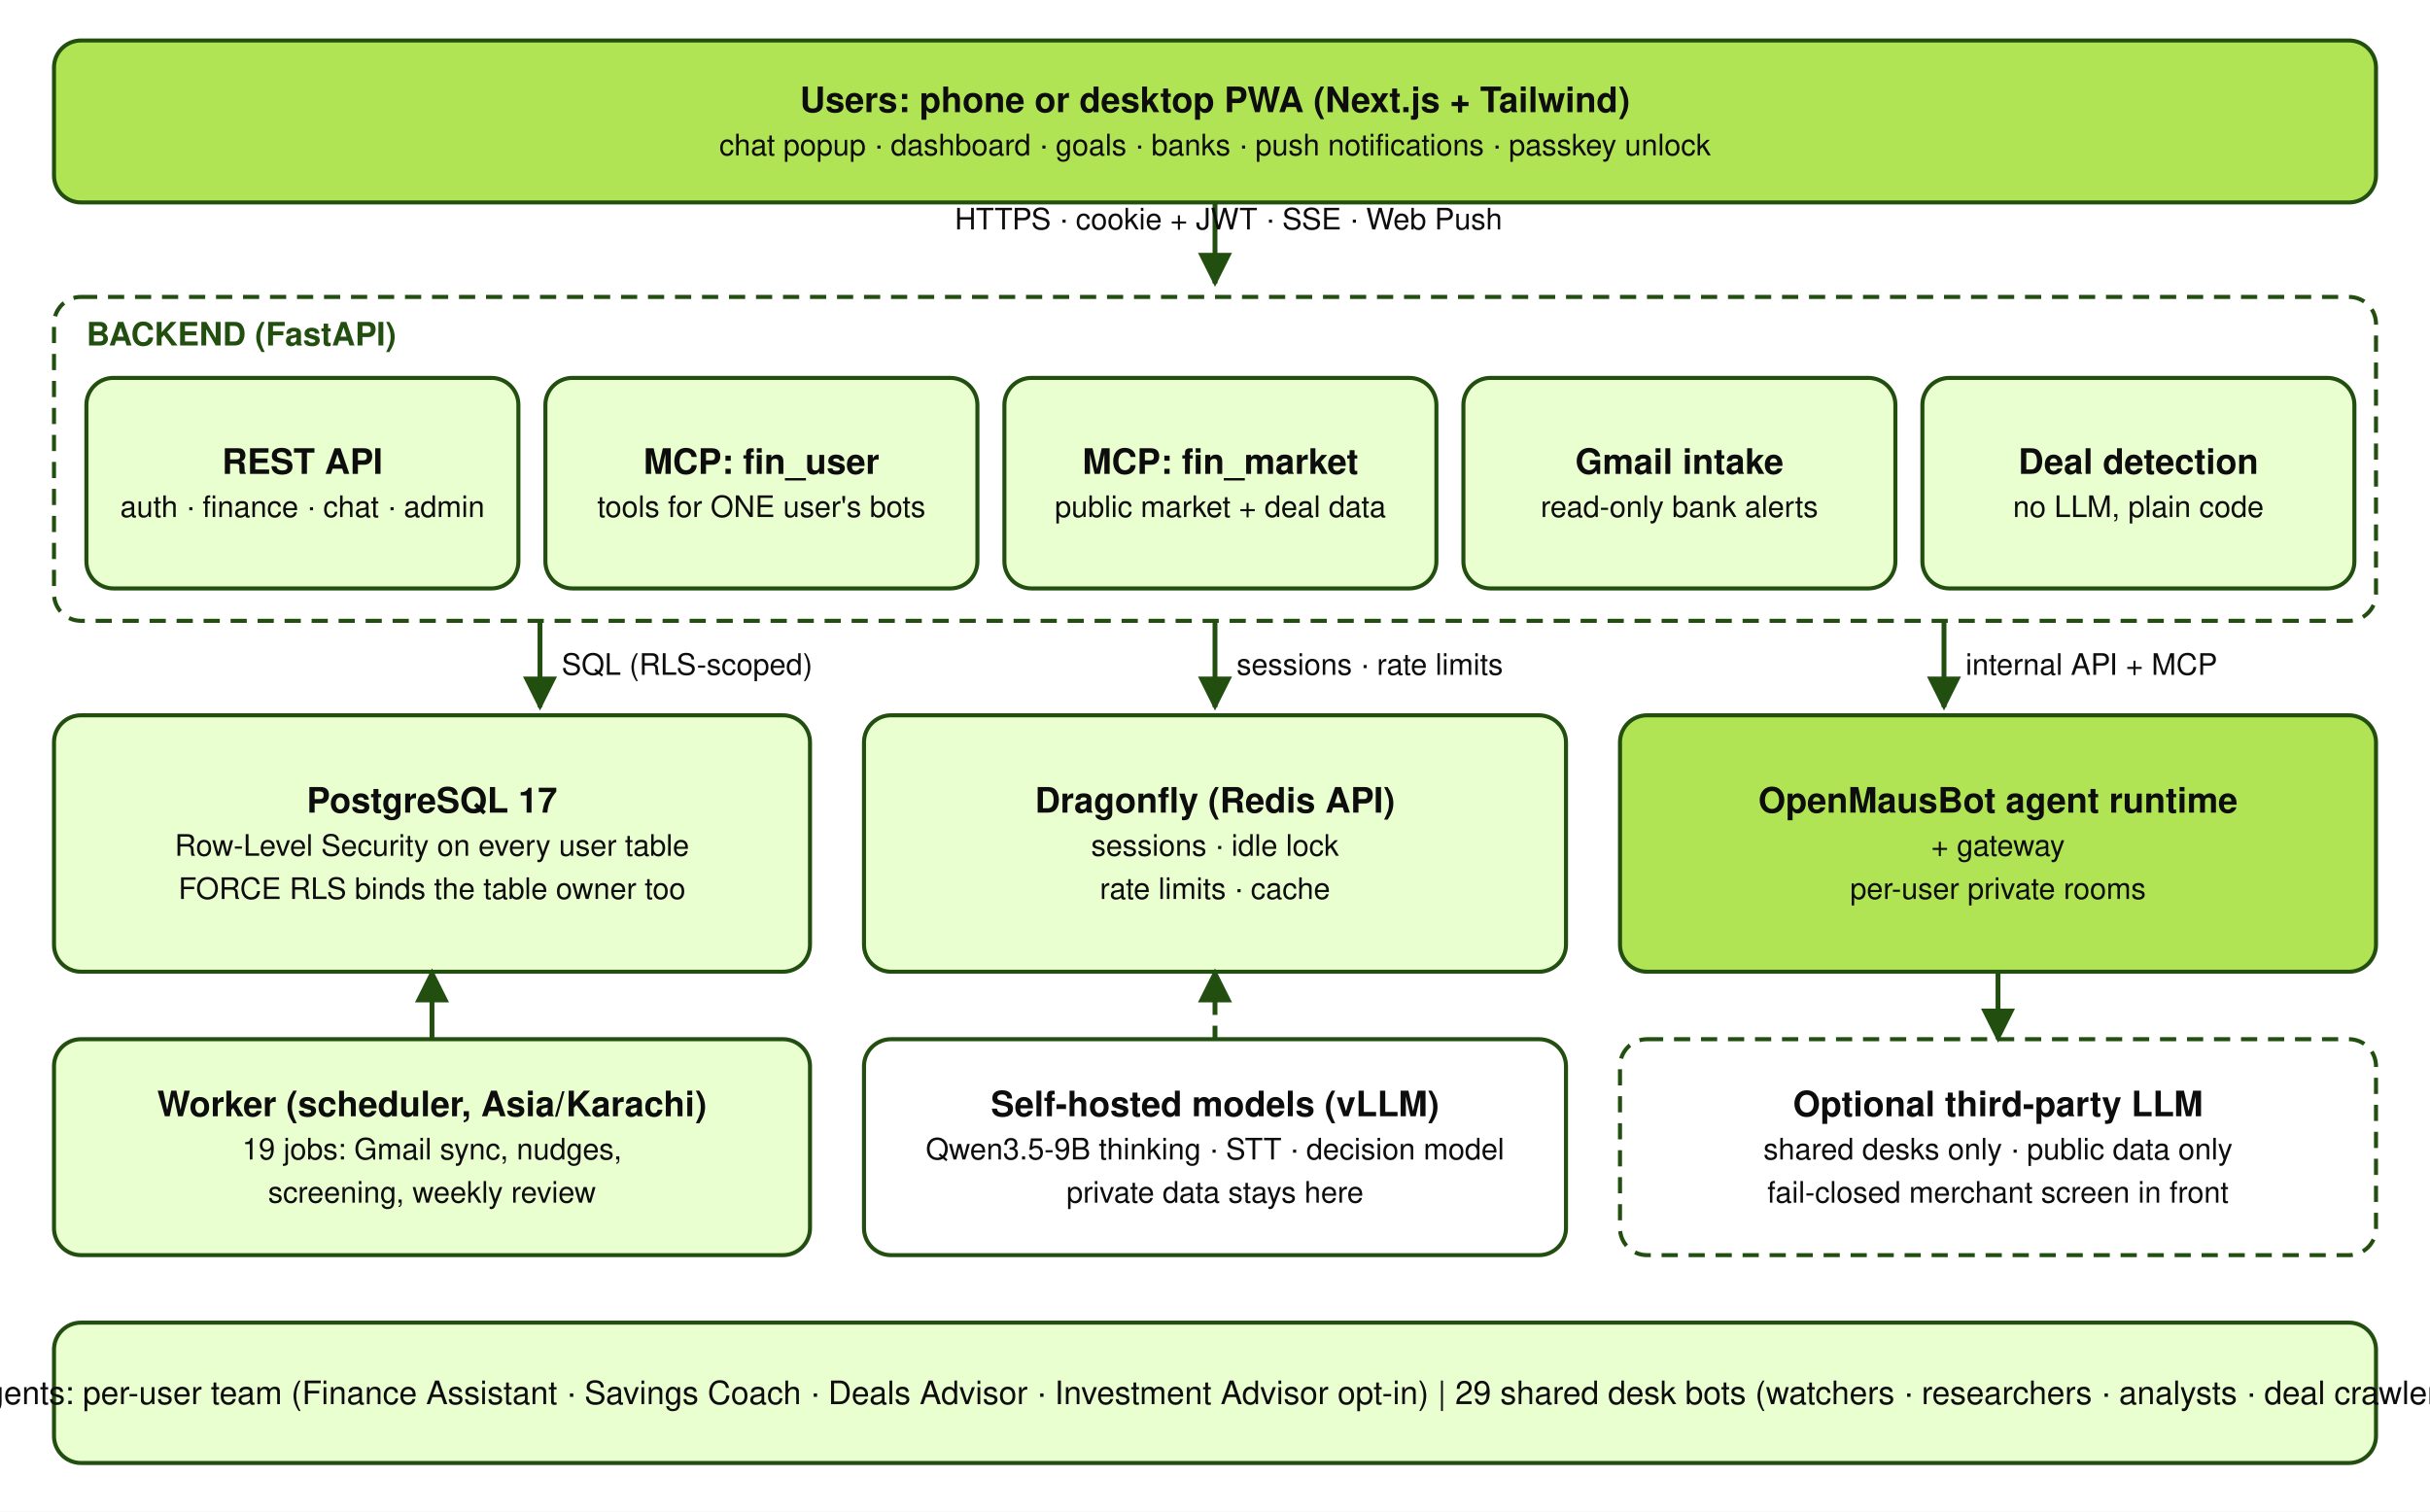
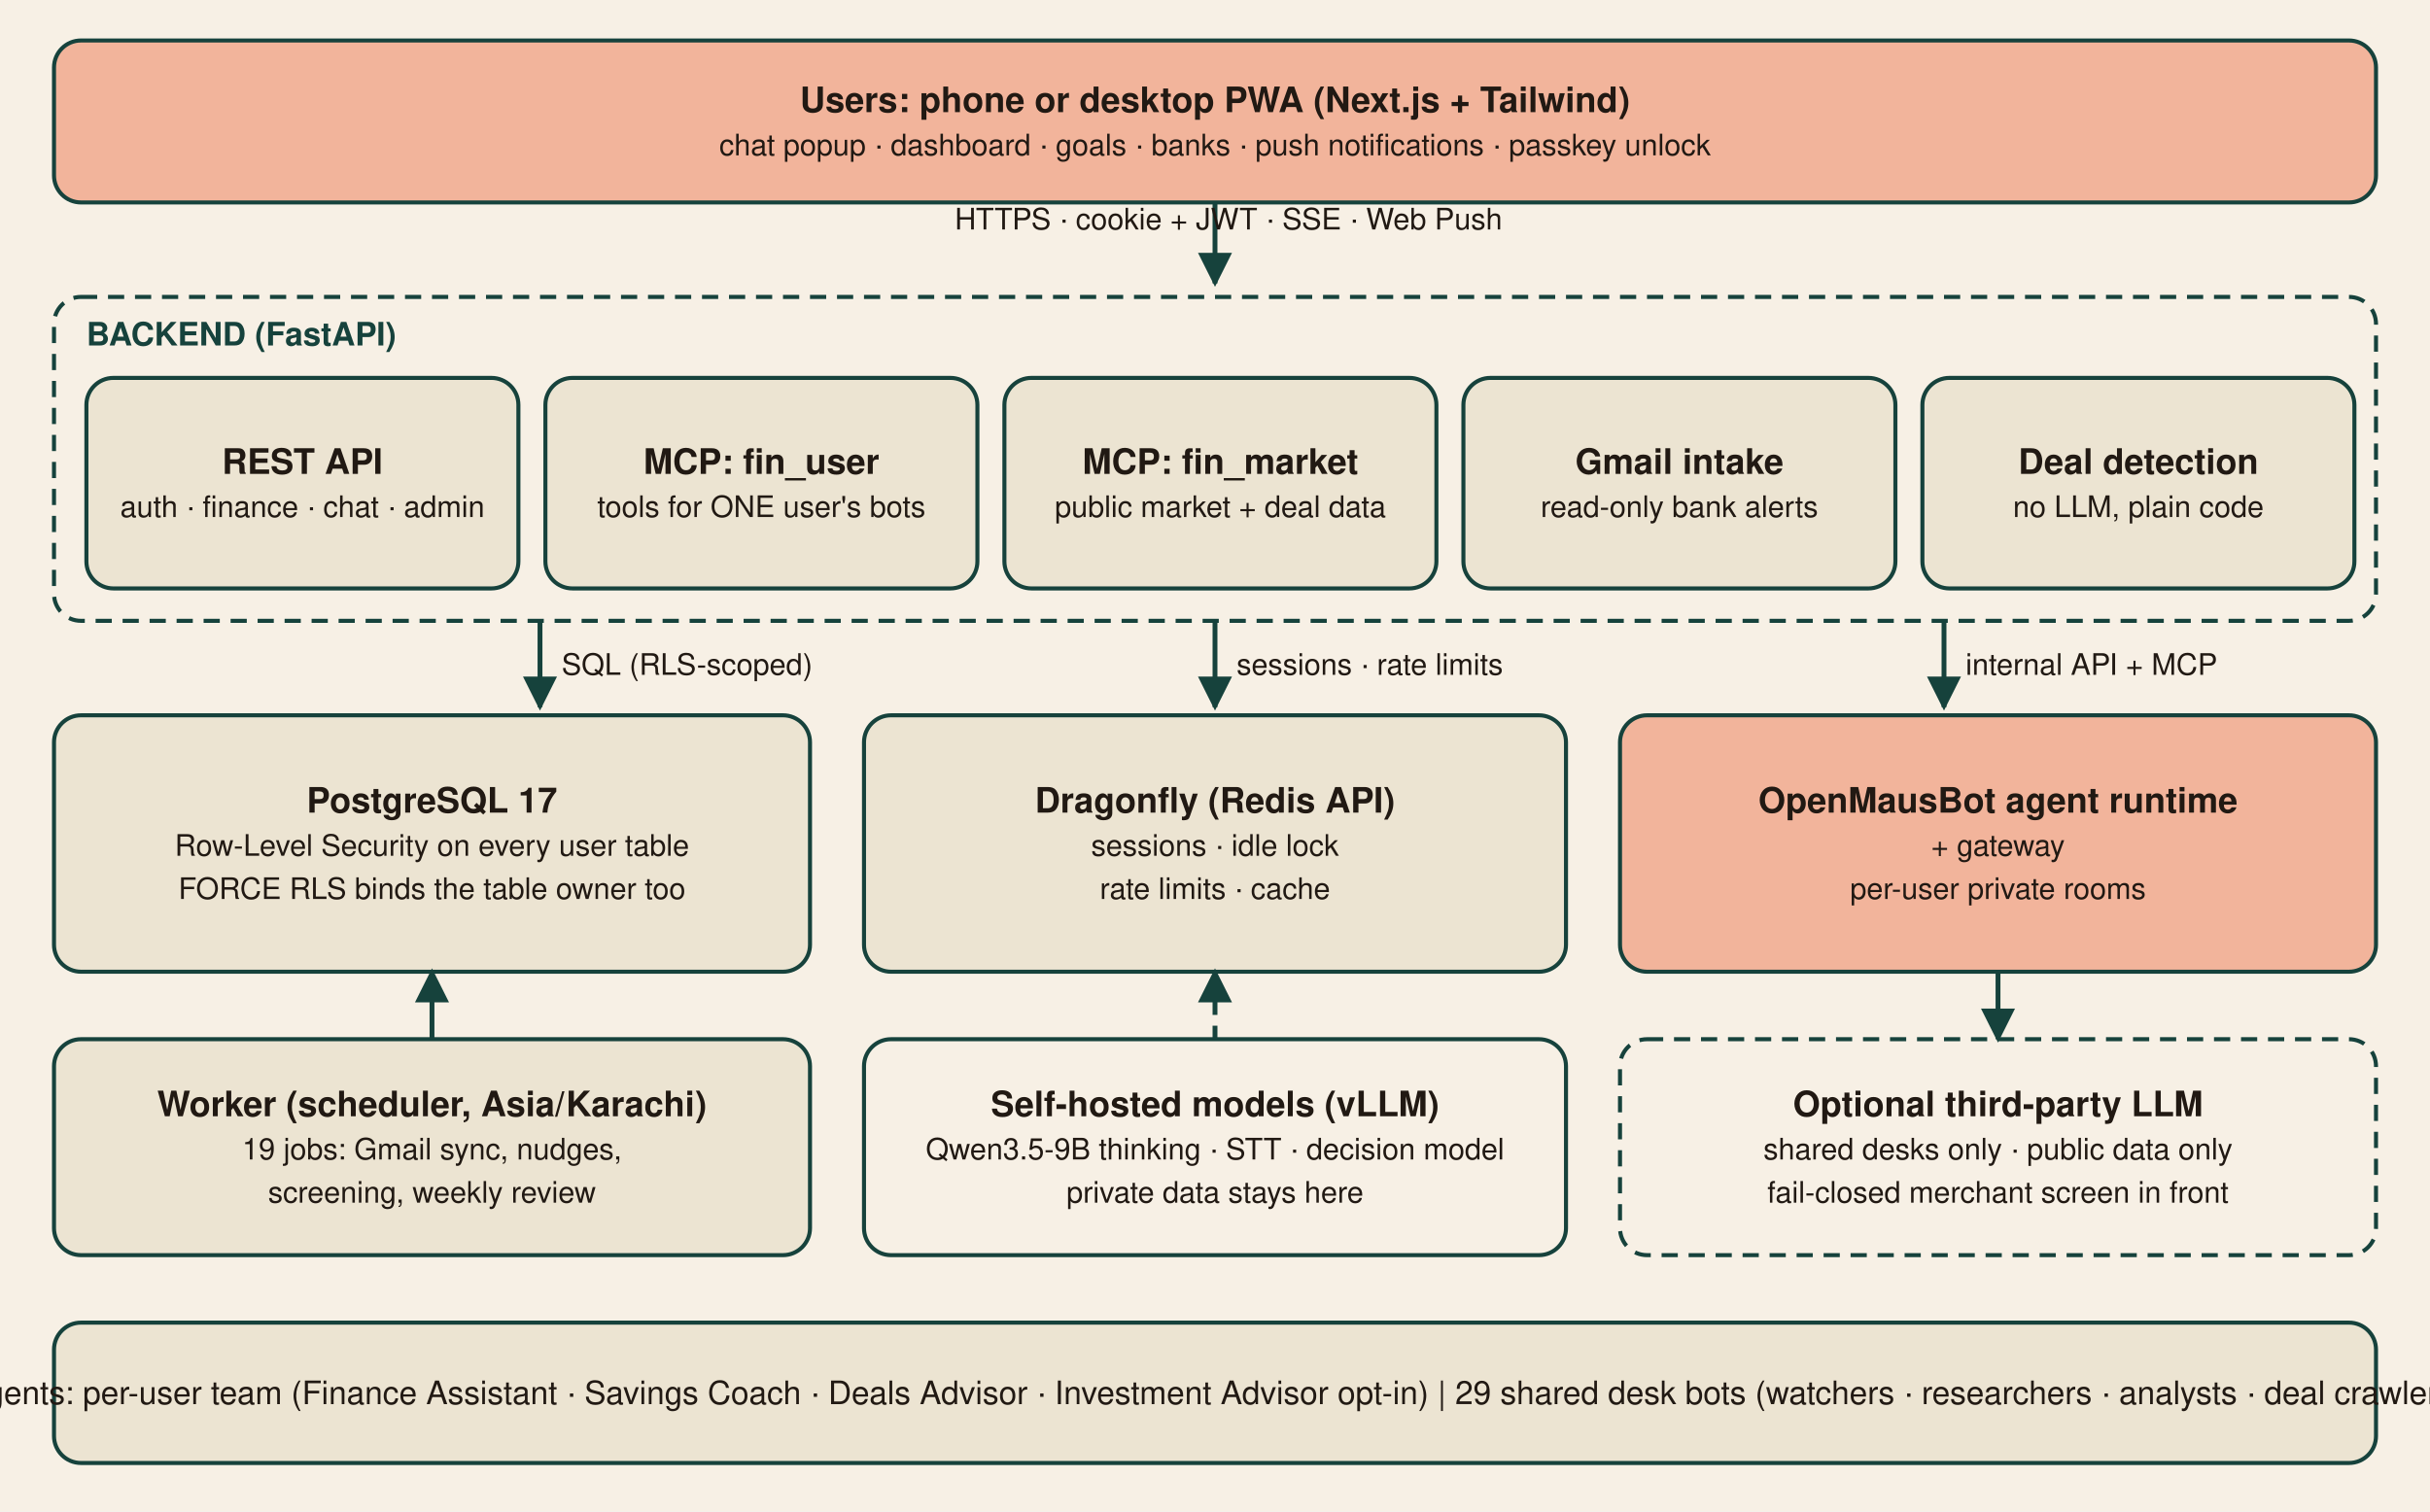
<svg xmlns="http://www.w3.org/2000/svg" viewBox="0 0 900 560" width="900" height="560" font-family="Helvetica,Arial,sans-serif">
  <defs>
    <marker id="a" viewBox="0 0 10 10" refX="9" refY="5" markerWidth="7" markerHeight="7" orient="auto-start-reverse">
-       <path d="M0 0L10 5L0 10z" fill="#224F10" />
+       <path d="M0 0L10 5L0 10z" fill="#16423C" />
    </marker>
  </defs>
-   <rect width="900" height="560" fill="#ffffff" />
-   <rect x="20" y="15" width="860" height="60" rx="10" fill="#B0E454" stroke="#224F10" stroke-width="1.5" />
-   <text x="450.0" y="41.55" text-anchor="middle" font-size="13" font-weight="700" fill="#0D0D0D">Users: phone or desktop PWA (Next.js + Tailwind)</text>
-   <text x="450.0" y="57.55" text-anchor="middle" font-size="11" font-weight="400" fill="#0D0D0D">chat popup · dashboard · goals · banks · push notifications · passkey unlock</text>
-   <line x1="450" y1="75" x2="450" y2="105" stroke="#224F10" stroke-width="1.8" marker-end="url(#a)" />
-   <text x="455.0" y="85.0" text-anchor="middle" font-size="11" font-weight="400" fill="#0D0D0D">HTTPS · cookie + JWT · SSE · Web Push</text>
-   <rect x="20" y="110" width="860" height="120" rx="10" fill="#ffffff" stroke="#224F10" stroke-width="1.5" stroke-dasharray="6 4" />
-   <text x="450.0" y="174.55" text-anchor="middle" font-size="13" font-weight="700" fill="#0D0D0D" />
-   <text x="32" y="128" text-anchor="start" font-size="12" font-weight="700" fill="#224F10">BACKEND (FastAPI)</text>
-   <rect x="32" y="140" width="160" height="78" rx="10" fill="#EAFFD0" stroke="#224F10" stroke-width="1.5" />
-   <text x="112.0" y="175.55" text-anchor="middle" font-size="13" font-weight="700" fill="#0D0D0D">REST API</text>
-   <text x="112.0" y="191.55" text-anchor="middle" font-size="11" font-weight="400" fill="#0D0D0D">auth · finance · chat · admin</text>
-   <rect x="202" y="140" width="160" height="78" rx="10" fill="#EAFFD0" stroke="#224F10" stroke-width="1.5" />
-   <text x="282.0" y="175.55" text-anchor="middle" font-size="13" font-weight="700" fill="#0D0D0D">MCP: fin_user</text>
-   <text x="282.0" y="191.55" text-anchor="middle" font-size="11" font-weight="400" fill="#0D0D0D">tools for ONE user's bots</text>
-   <rect x="372" y="140" width="160" height="78" rx="10" fill="#EAFFD0" stroke="#224F10" stroke-width="1.5" />
-   <text x="452.0" y="175.55" text-anchor="middle" font-size="13" font-weight="700" fill="#0D0D0D">MCP: fin_market</text>
-   <text x="452.0" y="191.55" text-anchor="middle" font-size="11" font-weight="400" fill="#0D0D0D">public market + deal data</text>
-   <rect x="542" y="140" width="160" height="78" rx="10" fill="#EAFFD0" stroke="#224F10" stroke-width="1.5" />
-   <text x="622.0" y="175.55" text-anchor="middle" font-size="13" font-weight="700" fill="#0D0D0D">Gmail intake</text>
-   <text x="622.0" y="191.55" text-anchor="middle" font-size="11" font-weight="400" fill="#0D0D0D">read-only bank alerts</text>
-   <rect x="712" y="140" width="160" height="78" rx="10" fill="#EAFFD0" stroke="#224F10" stroke-width="1.5" />
-   <text x="792.0" y="175.55" text-anchor="middle" font-size="13" font-weight="700" fill="#0D0D0D">Deal detection</text>
-   <text x="792.0" y="191.55" text-anchor="middle" font-size="11" font-weight="400" fill="#0D0D0D">no LLM, plain code</text>
-   <line x1="200" y1="230" x2="200" y2="262" stroke="#224F10" stroke-width="1.8" marker-end="url(#a)" />
-   <text x="208" y="250" text-anchor="start" font-size="11" font-weight="400" fill="#0D0D0D">SQL (RLS-scoped)</text>
-   <line x1="450" y1="230" x2="450" y2="262" stroke="#224F10" stroke-width="1.8" marker-end="url(#a)" />
-   <text x="458" y="250" text-anchor="start" font-size="11" font-weight="400" fill="#0D0D0D">sessions · rate limits</text>
-   <line x1="720" y1="230" x2="720" y2="262" stroke="#224F10" stroke-width="1.8" marker-end="url(#a)" />
-   <text x="728" y="250" text-anchor="start" font-size="11" font-weight="400" fill="#0D0D0D">internal API + MCP</text>
-   <rect x="20" y="265" width="280" height="95" rx="10" fill="#EAFFD0" stroke="#224F10" stroke-width="1.5" />
-   <text x="160.0" y="301.05" text-anchor="middle" font-size="13" font-weight="700" fill="#0D0D0D">PostgreSQL 17</text>
-   <text x="160.0" y="317.05" text-anchor="middle" font-size="11" font-weight="400" fill="#0D0D0D">Row-Level Security on every user table</text>
-   <text x="160.0" y="333.05" text-anchor="middle" font-size="11" font-weight="400" fill="#0D0D0D">FORCE RLS binds the table owner too</text>
-   <rect x="320" y="265" width="260" height="95" rx="10" fill="#EAFFD0" stroke="#224F10" stroke-width="1.5" />
-   <text x="450.0" y="301.05" text-anchor="middle" font-size="13" font-weight="700" fill="#0D0D0D">Dragonfly (Redis API)</text>
-   <text x="450.0" y="317.05" text-anchor="middle" font-size="11" font-weight="400" fill="#0D0D0D">sessions · idle lock</text>
-   <text x="450.0" y="333.05" text-anchor="middle" font-size="11" font-weight="400" fill="#0D0D0D">rate limits · cache</text>
-   <rect x="600" y="265" width="280" height="95" rx="10" fill="#B0E454" stroke="#224F10" stroke-width="1.5" />
-   <text x="740.0" y="301.05" text-anchor="middle" font-size="13" font-weight="700" fill="#0D0D0D">OpenMausBot agent runtime</text>
-   <text x="740.0" y="317.05" text-anchor="middle" font-size="11" font-weight="400" fill="#0D0D0D">+ gateway</text>
-   <text x="740.0" y="333.05" text-anchor="middle" font-size="11" font-weight="400" fill="#0D0D0D">per-user private rooms</text>
-   <rect x="20" y="385" width="280" height="80" rx="10" fill="#EAFFD0" stroke="#224F10" stroke-width="1.5" />
-   <text x="160.0" y="413.55" text-anchor="middle" font-size="13" font-weight="700" fill="#0D0D0D">Worker (scheduler, Asia/Karachi)</text>
-   <text x="160.0" y="429.55" text-anchor="middle" font-size="11" font-weight="400" fill="#0D0D0D">19 jobs: Gmail sync, nudges,</text>
-   <text x="160.0" y="445.55" text-anchor="middle" font-size="11" font-weight="400" fill="#0D0D0D">screening, weekly review</text>
-   <line x1="160" y1="385" x2="160" y2="360" stroke="#224F10" stroke-width="1.8" marker-end="url(#a)" />
-   <rect x="320" y="385" width="260" height="80" rx="10" fill="#ffffff" stroke="#224F10" stroke-width="1.5" />
-   <text x="450.0" y="413.55" text-anchor="middle" font-size="13" font-weight="700" fill="#0D0D0D">Self-hosted models (vLLM)</text>
-   <text x="450.0" y="429.55" text-anchor="middle" font-size="11" font-weight="400" fill="#0D0D0D">Qwen3.5-9B thinking · STT · decision model</text>
-   <text x="450.0" y="445.55" text-anchor="middle" font-size="11" font-weight="400" fill="#0D0D0D">private data stays here</text>
-   <rect x="600" y="385" width="280" height="80" rx="10" fill="#ffffff" stroke="#224F10" stroke-width="1.5" stroke-dasharray="6 4" />
-   <text x="740.0" y="413.55" text-anchor="middle" font-size="13" font-weight="700" fill="#0D0D0D">Optional third-party LLM</text>
-   <text x="740.0" y="429.55" text-anchor="middle" font-size="11" font-weight="400" fill="#0D0D0D">shared desks only · public data only</text>
-   <text x="740.0" y="445.55" text-anchor="middle" font-size="11" font-weight="400" fill="#0D0D0D">fail-closed merchant screen in front</text>
-   <line x1="740" y1="360" x2="740" y2="385" stroke="#224F10" stroke-width="1.8" marker-end="url(#a)" />
-   <line x1="450" y1="385" x2="450" y2="360" stroke="#224F10" stroke-width="1.8" marker-end="url(#a)" stroke-dasharray="5 4" />
-   <rect x="20" y="490" width="860" height="52" rx="10" fill="#EAFFD0" stroke="#224F10" stroke-width="1.5" />
-   <text x="450.0" y="520.2" text-anchor="middle" font-size="12" font-weight="400" fill="#0D0D0D">Agents: per-user team (Finance Assistant · Savings Coach · Deals Advisor · Investment Advisor opt-in)   |   29 shared desk bots (watchers · researchers · analysts · deal crawlers)</text>
+   <rect width="900" height="560" fill="#F7F0E5" />
+   <rect x="20" y="15" width="860" height="60" rx="10" fill="#F2B49B" stroke="#16423C" stroke-width="1.5" />
+   <text x="450.0" y="41.55" text-anchor="middle" font-size="13" font-weight="700" fill="#211913">Users: phone or desktop PWA (Next.js + Tailwind)</text>
+   <text x="450.0" y="57.55" text-anchor="middle" font-size="11" font-weight="400" fill="#211913">chat popup · dashboard · goals · banks · push notifications · passkey unlock</text>
+   <line x1="450" y1="75" x2="450" y2="105" stroke="#16423C" stroke-width="1.8" marker-end="url(#a)" />
+   <text x="455.0" y="85.0" text-anchor="middle" font-size="11" font-weight="400" fill="#211913">HTTPS · cookie + JWT · SSE · Web Push</text>
+   <rect x="20" y="110" width="860" height="120" rx="10" fill="#F7F0E5" stroke="#16423C" stroke-width="1.5" stroke-dasharray="6 4" />
+   <text x="450.0" y="174.55" text-anchor="middle" font-size="13" font-weight="700" fill="#211913" />
+   <text x="32" y="128" text-anchor="start" font-size="12" font-weight="700" fill="#16423C">BACKEND (FastAPI)</text>
+   <rect x="32" y="140" width="160" height="78" rx="10" fill="#ECE4D2" stroke="#16423C" stroke-width="1.5" />
+   <text x="112.0" y="175.55" text-anchor="middle" font-size="13" font-weight="700" fill="#211913">REST API</text>
+   <text x="112.0" y="191.55" text-anchor="middle" font-size="11" font-weight="400" fill="#211913">auth · finance · chat · admin</text>
+   <rect x="202" y="140" width="160" height="78" rx="10" fill="#ECE4D2" stroke="#16423C" stroke-width="1.5" />
+   <text x="282.0" y="175.55" text-anchor="middle" font-size="13" font-weight="700" fill="#211913">MCP: fin_user</text>
+   <text x="282.0" y="191.55" text-anchor="middle" font-size="11" font-weight="400" fill="#211913">tools for ONE user's bots</text>
+   <rect x="372" y="140" width="160" height="78" rx="10" fill="#ECE4D2" stroke="#16423C" stroke-width="1.5" />
+   <text x="452.0" y="175.55" text-anchor="middle" font-size="13" font-weight="700" fill="#211913">MCP: fin_market</text>
+   <text x="452.0" y="191.55" text-anchor="middle" font-size="11" font-weight="400" fill="#211913">public market + deal data</text>
+   <rect x="542" y="140" width="160" height="78" rx="10" fill="#ECE4D2" stroke="#16423C" stroke-width="1.5" />
+   <text x="622.0" y="175.55" text-anchor="middle" font-size="13" font-weight="700" fill="#211913">Gmail intake</text>
+   <text x="622.0" y="191.55" text-anchor="middle" font-size="11" font-weight="400" fill="#211913">read-only bank alerts</text>
+   <rect x="712" y="140" width="160" height="78" rx="10" fill="#ECE4D2" stroke="#16423C" stroke-width="1.5" />
+   <text x="792.0" y="175.55" text-anchor="middle" font-size="13" font-weight="700" fill="#211913">Deal detection</text>
+   <text x="792.0" y="191.55" text-anchor="middle" font-size="11" font-weight="400" fill="#211913">no LLM, plain code</text>
+   <line x1="200" y1="230" x2="200" y2="262" stroke="#16423C" stroke-width="1.8" marker-end="url(#a)" />
+   <text x="208" y="250" text-anchor="start" font-size="11" font-weight="400" fill="#211913">SQL (RLS-scoped)</text>
+   <line x1="450" y1="230" x2="450" y2="262" stroke="#16423C" stroke-width="1.8" marker-end="url(#a)" />
+   <text x="458" y="250" text-anchor="start" font-size="11" font-weight="400" fill="#211913">sessions · rate limits</text>
+   <line x1="720" y1="230" x2="720" y2="262" stroke="#16423C" stroke-width="1.8" marker-end="url(#a)" />
+   <text x="728" y="250" text-anchor="start" font-size="11" font-weight="400" fill="#211913">internal API + MCP</text>
+   <rect x="20" y="265" width="280" height="95" rx="10" fill="#ECE4D2" stroke="#16423C" stroke-width="1.5" />
+   <text x="160.0" y="301.05" text-anchor="middle" font-size="13" font-weight="700" fill="#211913">PostgreSQL 17</text>
+   <text x="160.0" y="317.05" text-anchor="middle" font-size="11" font-weight="400" fill="#211913">Row-Level Security on every user table</text>
+   <text x="160.0" y="333.05" text-anchor="middle" font-size="11" font-weight="400" fill="#211913">FORCE RLS binds the table owner too</text>
+   <rect x="320" y="265" width="260" height="95" rx="10" fill="#ECE4D2" stroke="#16423C" stroke-width="1.5" />
+   <text x="450.0" y="301.05" text-anchor="middle" font-size="13" font-weight="700" fill="#211913">Dragonfly (Redis API)</text>
+   <text x="450.0" y="317.05" text-anchor="middle" font-size="11" font-weight="400" fill="#211913">sessions · idle lock</text>
+   <text x="450.0" y="333.05" text-anchor="middle" font-size="11" font-weight="400" fill="#211913">rate limits · cache</text>
+   <rect x="600" y="265" width="280" height="95" rx="10" fill="#F2B49B" stroke="#16423C" stroke-width="1.5" />
+   <text x="740.0" y="301.05" text-anchor="middle" font-size="13" font-weight="700" fill="#211913">OpenMausBot agent runtime</text>
+   <text x="740.0" y="317.05" text-anchor="middle" font-size="11" font-weight="400" fill="#211913">+ gateway</text>
+   <text x="740.0" y="333.05" text-anchor="middle" font-size="11" font-weight="400" fill="#211913">per-user private rooms</text>
+   <rect x="20" y="385" width="280" height="80" rx="10" fill="#ECE4D2" stroke="#16423C" stroke-width="1.5" />
+   <text x="160.0" y="413.55" text-anchor="middle" font-size="13" font-weight="700" fill="#211913">Worker (scheduler, Asia/Karachi)</text>
+   <text x="160.0" y="429.55" text-anchor="middle" font-size="11" font-weight="400" fill="#211913">19 jobs: Gmail sync, nudges,</text>
+   <text x="160.0" y="445.55" text-anchor="middle" font-size="11" font-weight="400" fill="#211913">screening, weekly review</text>
+   <line x1="160" y1="385" x2="160" y2="360" stroke="#16423C" stroke-width="1.8" marker-end="url(#a)" />
+   <rect x="320" y="385" width="260" height="80" rx="10" fill="#F7F0E5" stroke="#16423C" stroke-width="1.5" />
+   <text x="450.0" y="413.55" text-anchor="middle" font-size="13" font-weight="700" fill="#211913">Self-hosted models (vLLM)</text>
+   <text x="450.0" y="429.55" text-anchor="middle" font-size="11" font-weight="400" fill="#211913">Qwen3.5-9B thinking · STT · decision model</text>
+   <text x="450.0" y="445.55" text-anchor="middle" font-size="11" font-weight="400" fill="#211913">private data stays here</text>
+   <rect x="600" y="385" width="280" height="80" rx="10" fill="#F7F0E5" stroke="#16423C" stroke-width="1.5" stroke-dasharray="6 4" />
+   <text x="740.0" y="413.55" text-anchor="middle" font-size="13" font-weight="700" fill="#211913">Optional third-party LLM</text>
+   <text x="740.0" y="429.55" text-anchor="middle" font-size="11" font-weight="400" fill="#211913">shared desks only · public data only</text>
+   <text x="740.0" y="445.55" text-anchor="middle" font-size="11" font-weight="400" fill="#211913">fail-closed merchant screen in front</text>
+   <line x1="740" y1="360" x2="740" y2="385" stroke="#16423C" stroke-width="1.8" marker-end="url(#a)" />
+   <line x1="450" y1="385" x2="450" y2="360" stroke="#16423C" stroke-width="1.8" marker-end="url(#a)" stroke-dasharray="5 4" />
+   <rect x="20" y="490" width="860" height="52" rx="10" fill="#ECE4D2" stroke="#16423C" stroke-width="1.5" />
+   <text x="450.0" y="520.2" text-anchor="middle" font-size="12" font-weight="400" fill="#211913">Agents: per-user team (Finance Assistant · Savings Coach · Deals Advisor · Investment Advisor opt-in)   |   29 shared desk bots (watchers · researchers · analysts · deal crawlers)</text>
</svg>
